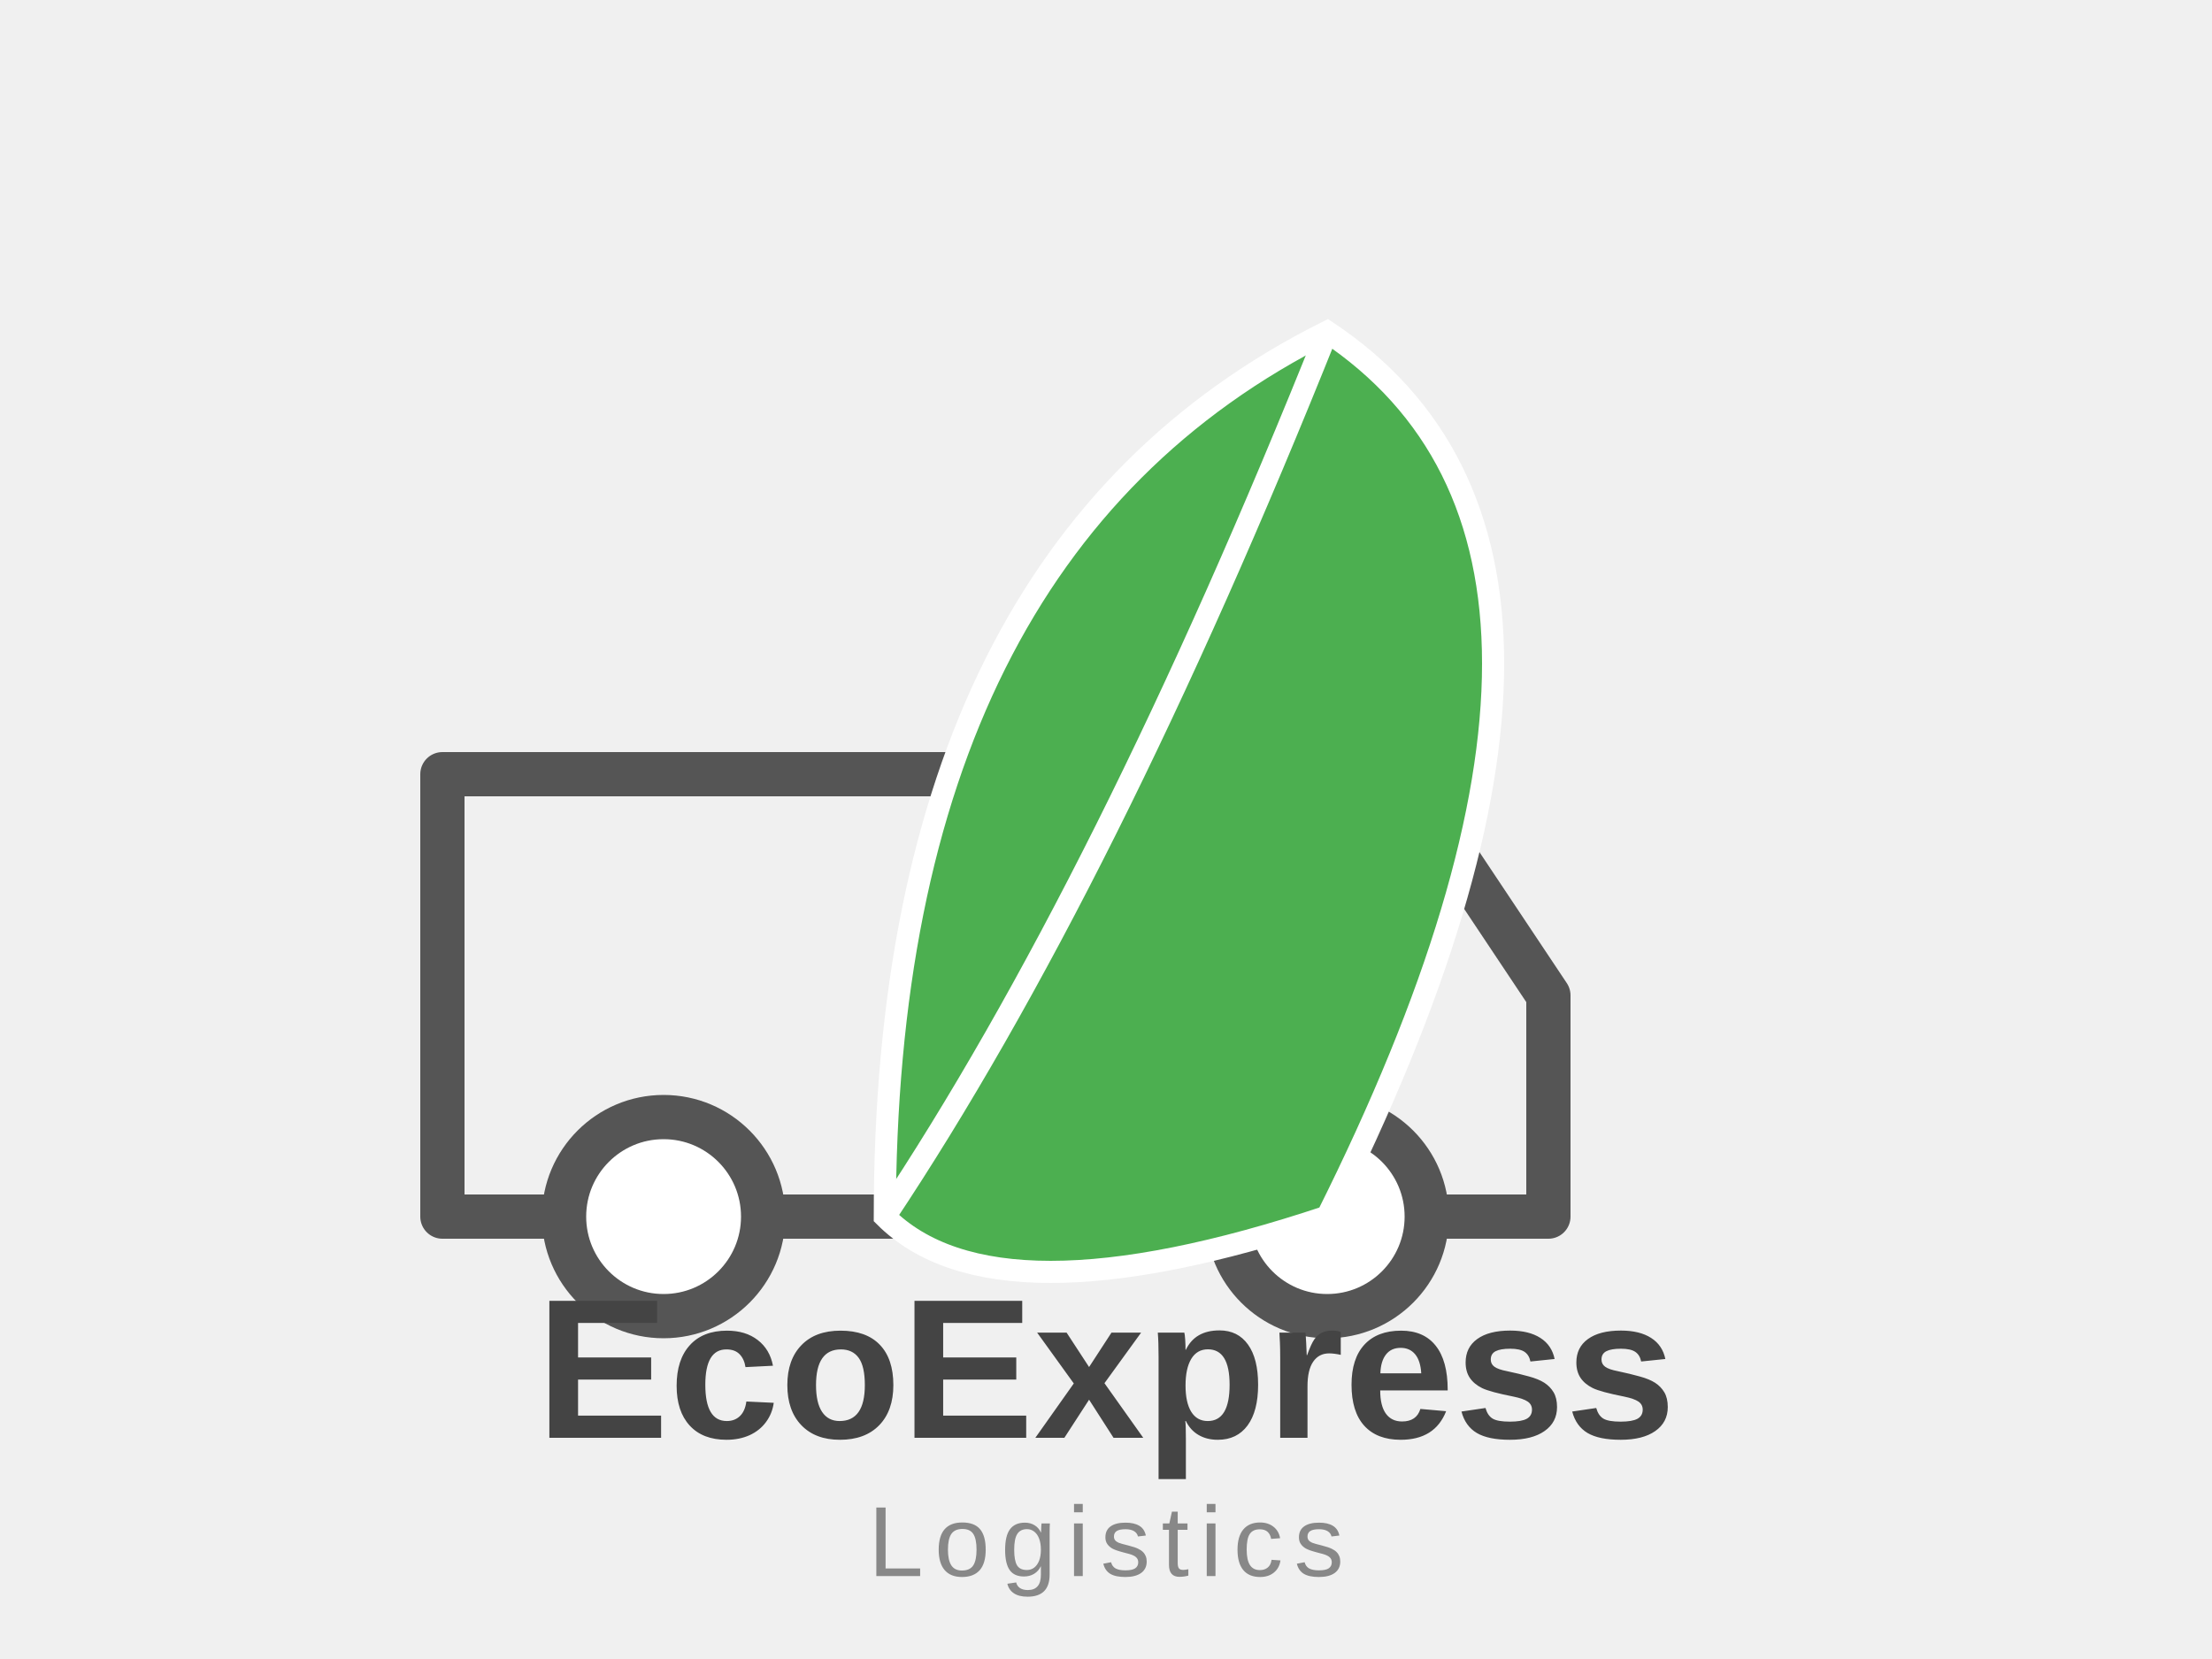
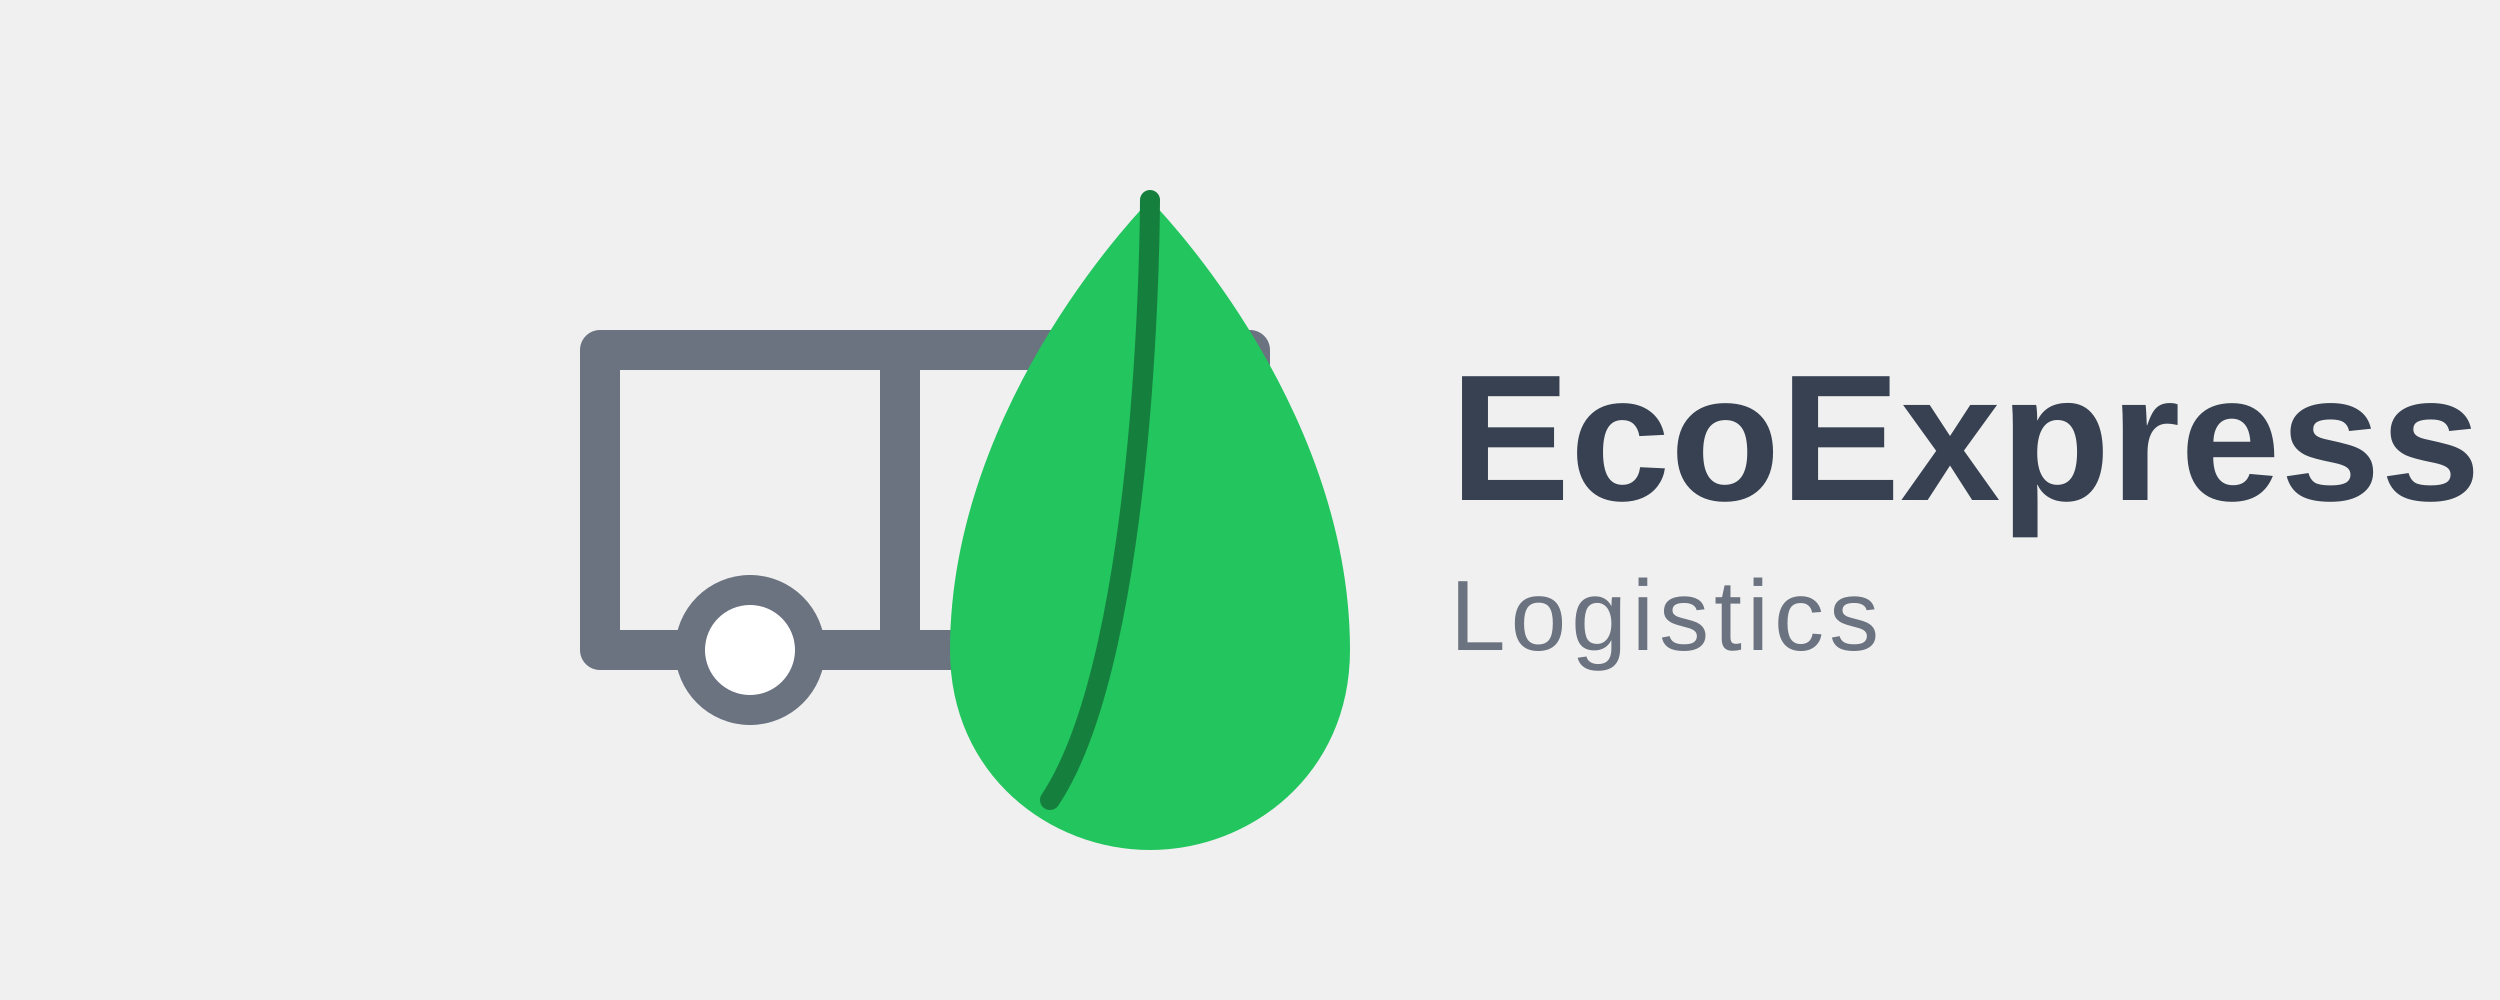
- <svg xmlns="http://www.w3.org/2000/svg" viewBox="0 0 400 300">
-   <path d="M80,140 L220,140 L220,220 L80,220 Z" fill="none" stroke="#555555" stroke-width="8" stroke-linejoin="round" />
-   <path d="M220,150 L260,150 L280,180 L280,220 L220,220" fill="none" stroke="#555555" stroke-width="8" stroke-linejoin="round" />
-   <circle cx="120" cy="220" r="18" fill="white" stroke="#555555" stroke-width="8" />
-   <circle cx="240" cy="220" r="18" fill="white" stroke="#555555" stroke-width="8" />
-   <path d="M160,220 Q160,100 240,60 Q300,100 240,220 Q180,240 160,220 Z" fill="#4CAF50" stroke="white" stroke-width="4" />
-   <path d="M160,220 Q200,160 240,60" fill="none" stroke="white" stroke-width="4" />
-   <text x="50%" y="260" text-anchor="middle" font-family="Arial, sans-serif" font-weight="bold" font-size="36" fill="#444444">EcoExpress</text>
-   <text x="50%" y="285" text-anchor="middle" font-family="Arial, sans-serif" font-size="18" fill="#888888" letter-spacing="2">Logistics</text>
+ <svg xmlns="http://www.w3.org/2000/svg" viewBox="0 0 500 200" fill="none">
+   <path d="M120 70H180V130H120V70Z" stroke="#6B7280" stroke-width="8" stroke-linejoin="round" />
+   <path d="M180 70H250V130H180V70Z" stroke="#6B7280" stroke-width="8" stroke-linejoin="round" />
+   <path d="M250 90L270 130H250V90Z" fill="#6B7280" />
+   <circle cx="150" cy="130" r="12" fill="white" stroke="#6B7280" stroke-width="6" />
+   <circle cx="230" cy="130" r="12" fill="white" stroke="#6B7280" stroke-width="6" />
+   <path d="M190 130C190 80 230 40 230 40C230 40 270 80 270 130C270 155 250 170 230 170C210 170 190 155 190 130Z" fill="#22C55E" />
+   <path d="M230 40C230 40 230 130 210 160" stroke="#15803D" stroke-width="4" stroke-linecap="round" />
+   <text x="290" y="100" font-family="Arial, sans-serif" font-weight="bold" font-size="36" fill="#374151">EcoExpress</text>
+   <text x="290" y="130" font-family="Arial, sans-serif" font-size="20" fill="#6B7280" letter-spacing="1">Logistics</text>
</svg>
